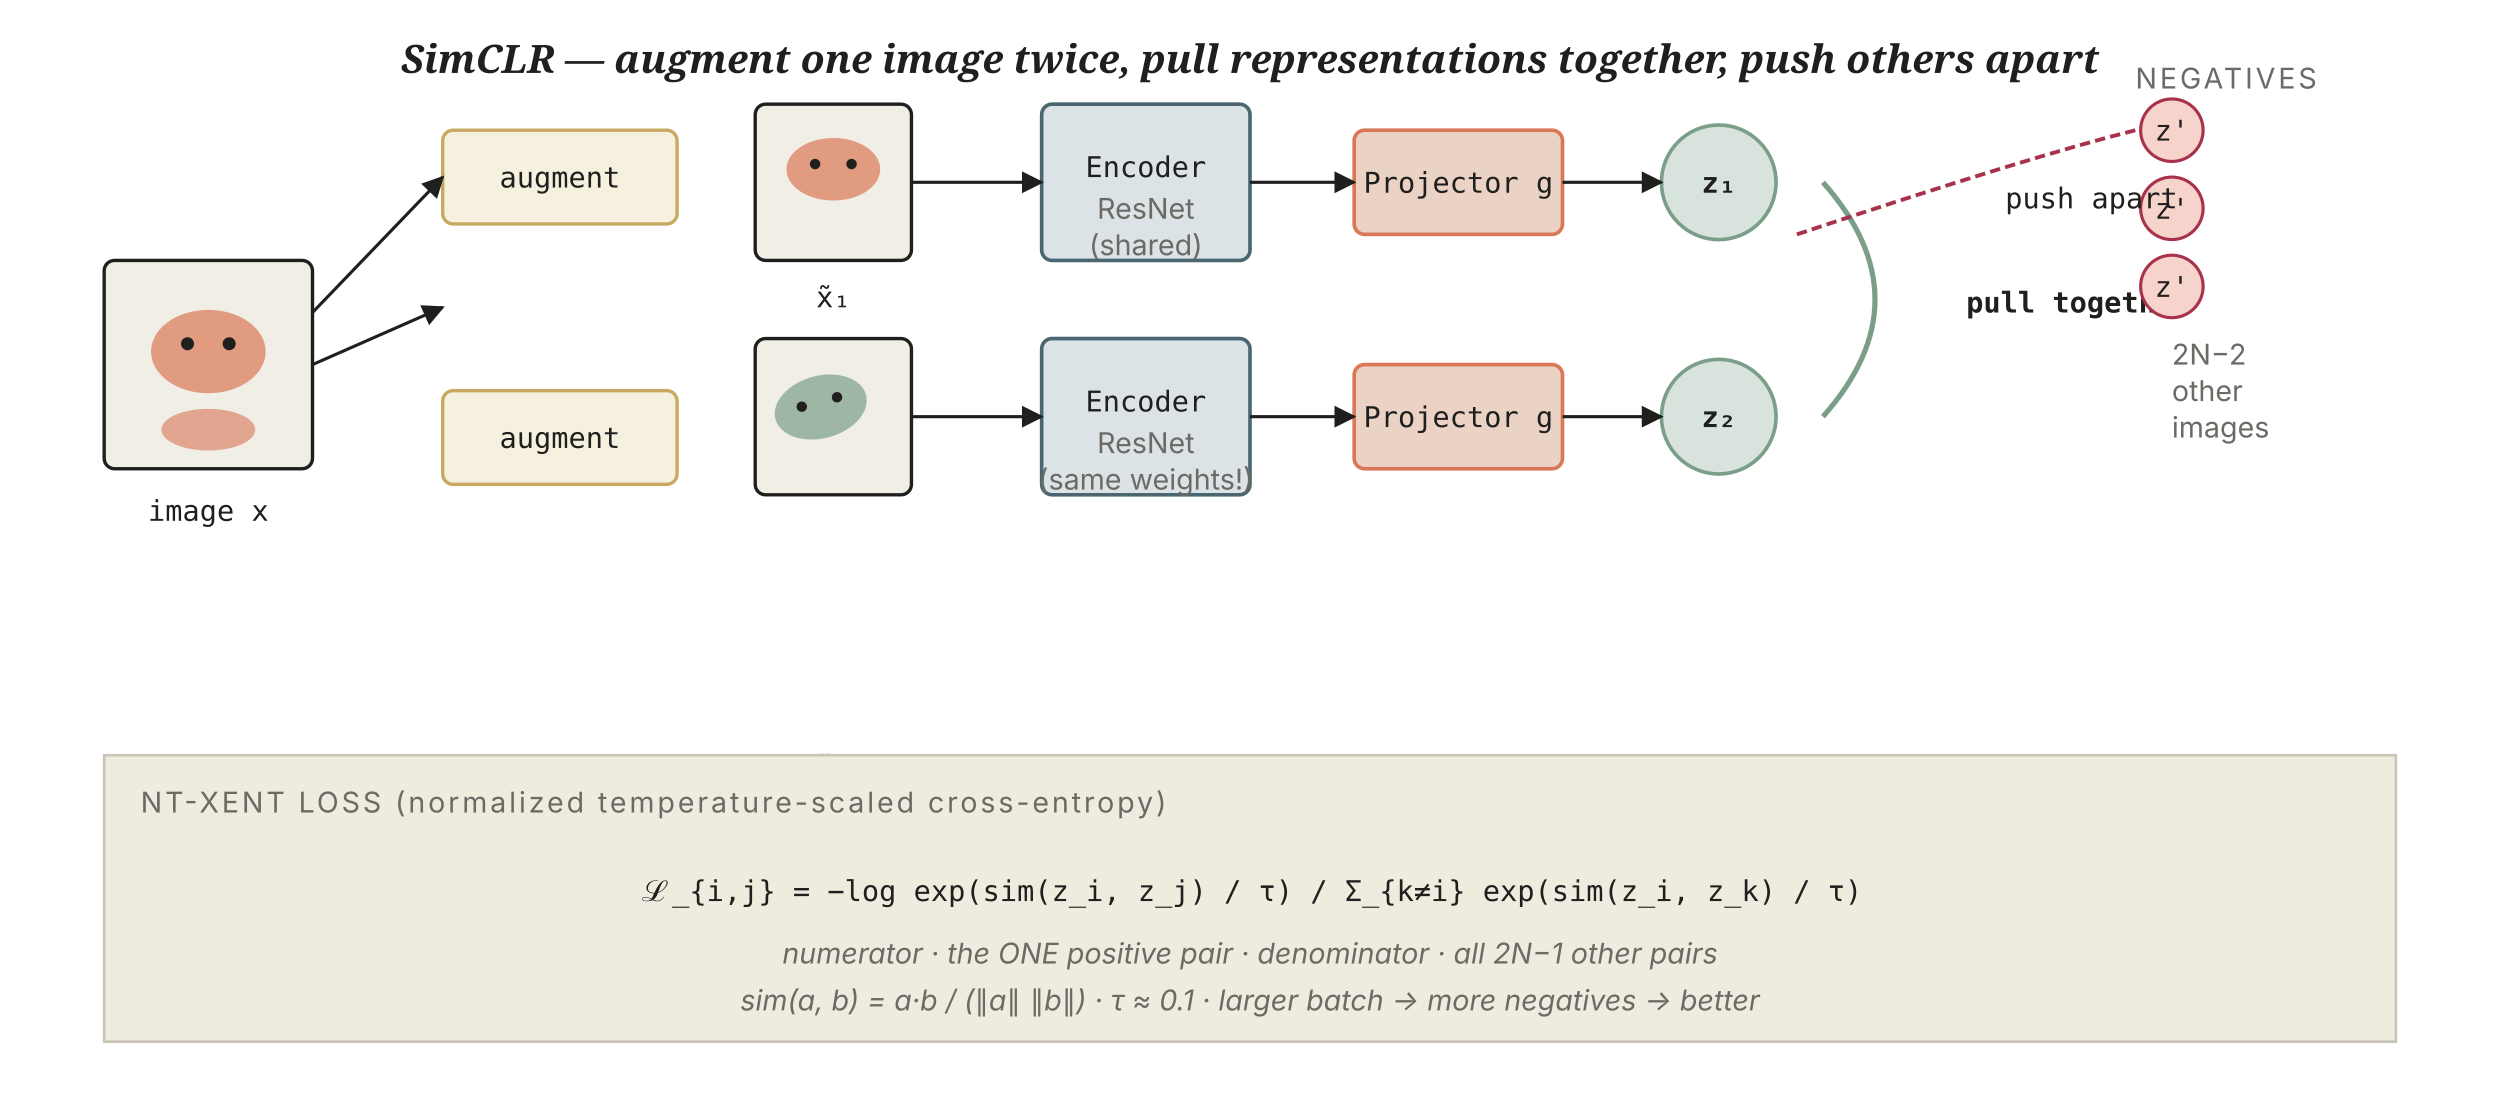
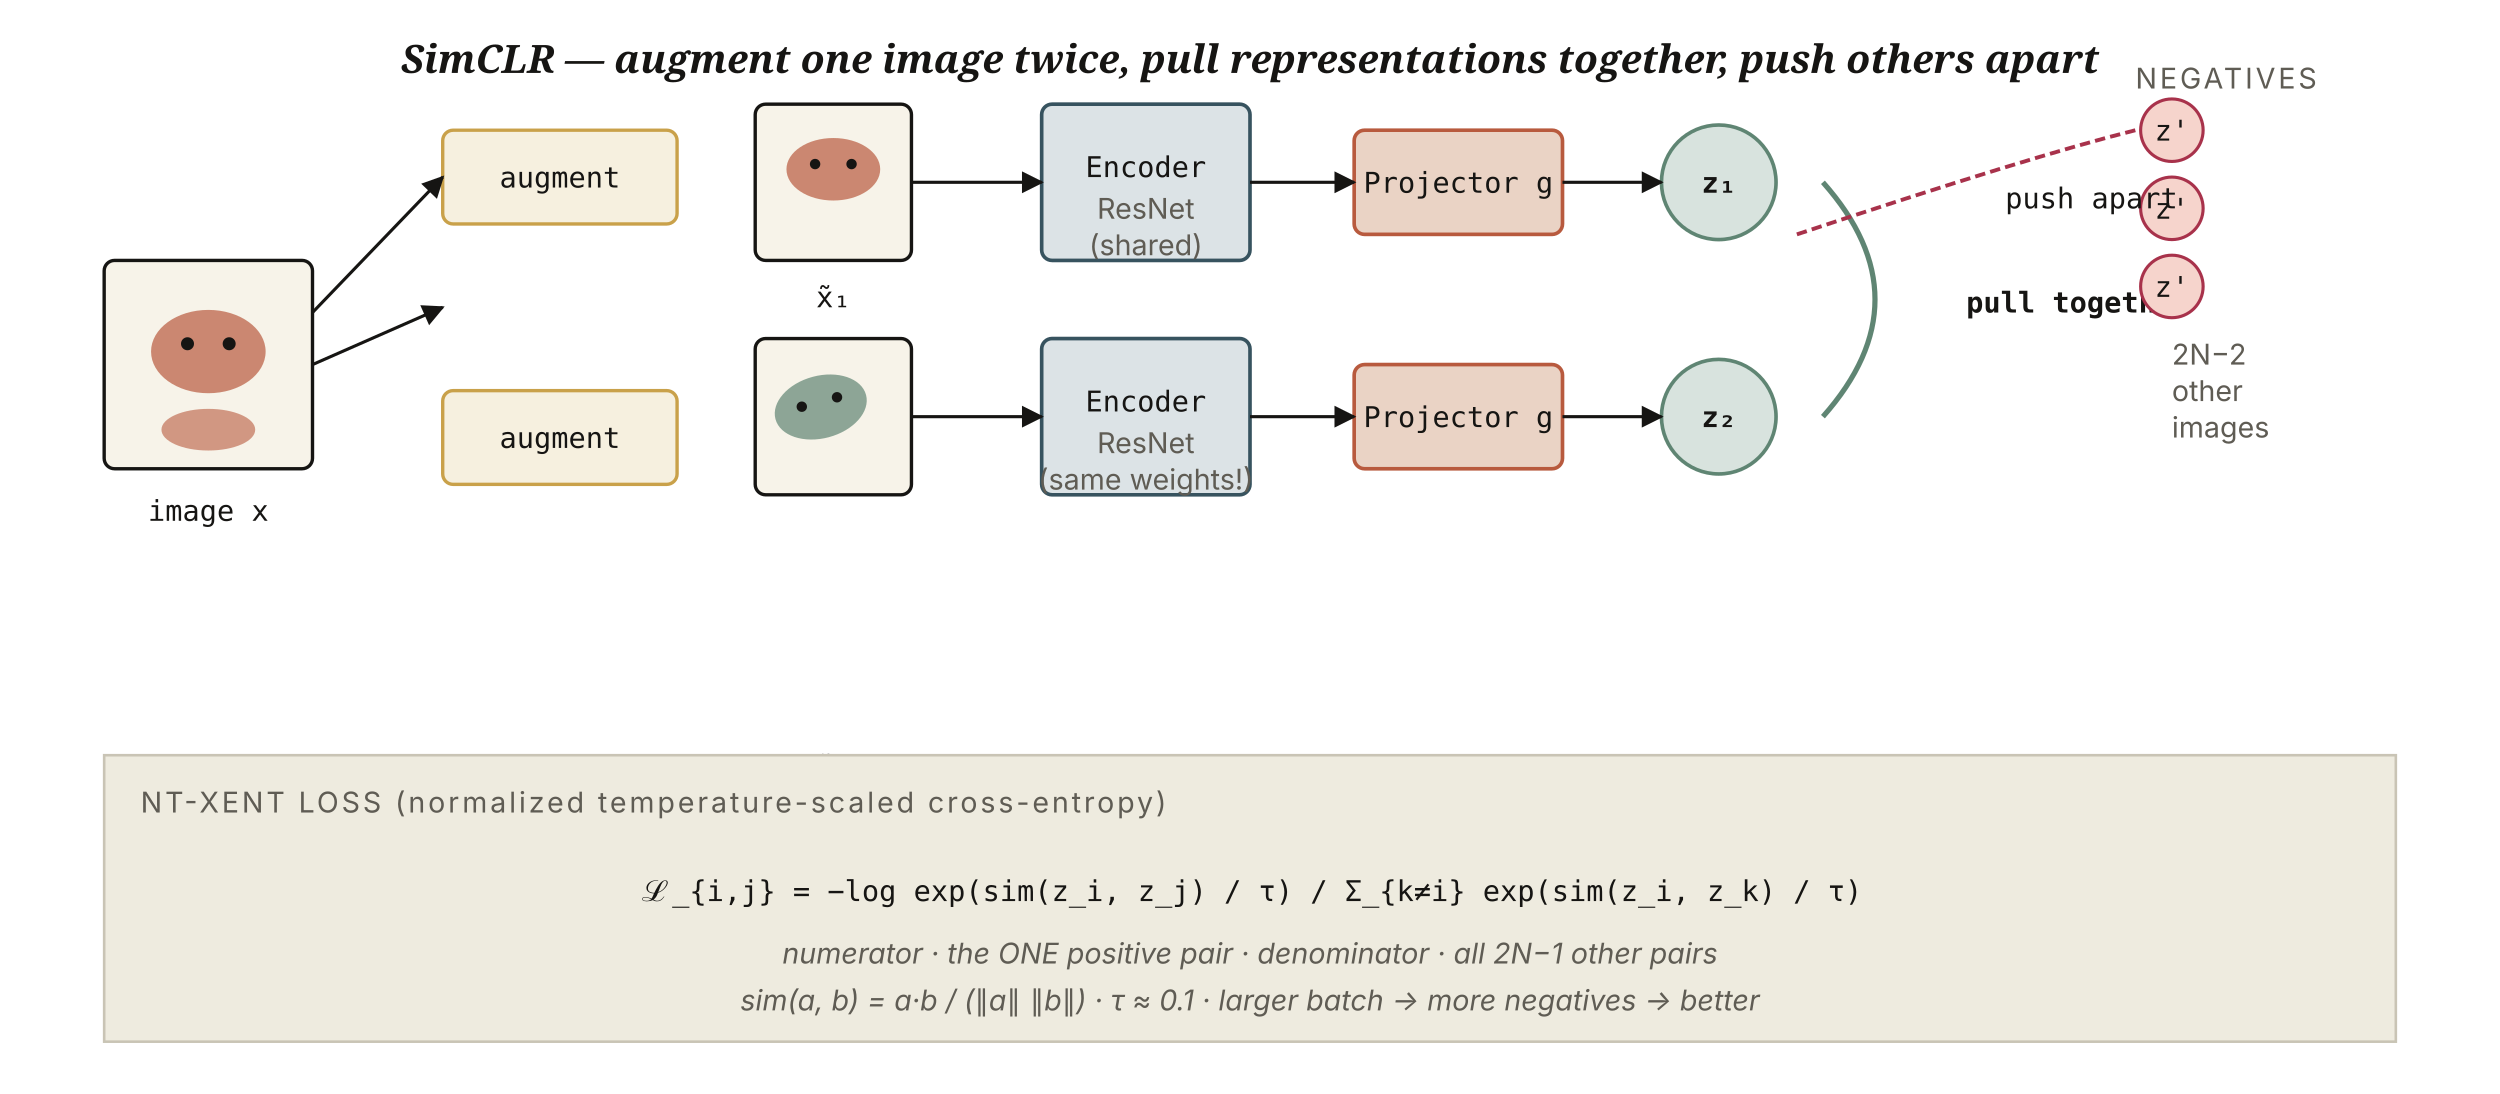
- <svg xmlns="http://www.w3.org/2000/svg" viewBox="0 0 960 420" font-family="Fraunces, Georgia, serif">
+ <svg xmlns="http://www.w3.org/2000/svg" viewBox="0 0 960 420" font-family="EB Garamond, Georgia, serif">
  <defs>
    <style>
-       .box    { fill:#F0EEE5; stroke:#1F1F1E; stroke-width:1.3; rx:4; ry:4; }
-       .enc    { fill:#DCE3E6; stroke:#4A6670; stroke-width:1.4; rx:4; ry:4; }
-       .proj   { fill:#EAD3C5; stroke:#D97757; stroke-width:1.4; rx:4; ry:4; }
-       .pos    { fill:#D8E3DE; stroke:#7B9E89; stroke-width:1.4; rx:20; ry:20; }
+       .box    { fill:#F7F3E9; stroke:#161513; stroke-width:1.3; rx:4; ry:4; }
+       .enc    { fill:#DCE3E6; stroke:#37535F; stroke-width:1.4; rx:4; ry:4; }
+       .proj   { fill:#EAD3C5; stroke:#B85A3E; stroke-width:1.4; rx:4; ry:4; }
+       .pos    { fill:#D8E3DE; stroke:#5F8573; stroke-width:1.4; rx:20; ry:20; }
      .neg    { fill:#F6D4CC; stroke:#A8324B; stroke-width:1.2; rx:20; ry:20; }
-       .aug    { fill:#F6F0DF; stroke:#C9A961; stroke-width:1.3; rx:4; ry:4; }
-       .ink    { stroke:#1F1F1E; fill:none; stroke-width:1.2; }
-       .mono   { font-family:'JetBrains Mono', monospace; font-size:11px; fill:#1F1F1E; }
-       .mut    { fill:#6B6A65; font-size:11px; font-family:Inter, sans-serif; }
-       .ttl    { fill:#1F1F1E; font-size:15px; font-weight:600; font-style:italic; }
-       .tag    { fill:#6B6A65; font-size:11px; letter-spacing:0.1em; text-transform:uppercase; font-family:Inter, sans-serif; }
+       .aug    { fill:#F6F0DF; stroke:#C9A14A; stroke-width:1.3; rx:4; ry:4; }
+       .ink    { stroke:#161513; fill:none; stroke-width:1.2; }
+       .mono   { font-family:'JetBrains Mono', monospace; font-size:11px; fill:#161513; }
+       .mut    { fill:#5F5C54; font-size:11px; font-family:Inter, sans-serif; }
+       .ttl    { fill:#161513; font-size:15px; font-weight:600; font-style:italic; }
+       .tag    { fill:#5F5C54; font-size:11px; letter-spacing:0.1em; text-transform:uppercase; font-family:Inter, sans-serif; }
    </style>
    <marker id="sc-a" viewBox="0 0 10 10" refX="9" refY="5" markerWidth="7" markerHeight="7" orient="auto">
-       <path d="M0,0 L10,5 L0,10 z" fill="#1F1F1E" />
+       <path d="M0,0 L10,5 L0,10 z" fill="#161513" />
    </marker>
  </defs>
  <text x="480" y="28" text-anchor="middle" class="ttl">SimCLR — augment one image twice, pull representations together, push others apart</text>
  <g transform="translate(40, 80)">
    <rect class="box" x="0" y="20" width="80" height="80" />
    <g transform="translate(10, 30)">
-       <ellipse cx="30" cy="25" rx="22" ry="16" fill="#D97757" opacity="0.7" />
-       <circle cx="22" cy="22" r="2.5" fill="#1F1F1E" />
-       <circle cx="38" cy="22" r="2.5" fill="#1F1F1E" />
-       <ellipse cx="30" cy="55" rx="18" ry="8" fill="#D97757" opacity="0.6" />
+       <ellipse cx="30" cy="25" rx="22" ry="16" fill="#B85A3E" opacity="0.7" />
+       <circle cx="22" cy="22" r="2.5" fill="#161513" />
+       <circle cx="38" cy="22" r="2.5" fill="#161513" />
+       <ellipse cx="30" cy="55" rx="18" ry="8" fill="#B85A3E" opacity="0.6" />
    </g>
    <text x="40" y="120" text-anchor="middle" class="mono">image x</text>
  </g>
  <g transform="translate(170, 50)">
    <rect class="aug" x="0" y="0" width="90" height="36" />
-     <text x="45" y="22" text-anchor="middle" class="mono" fill="#C9A961">augment</text>
+     <text x="45" y="22" text-anchor="middle" class="mono" fill="#C9A14A">augment</text>
    <rect class="aug" x="0" y="100" width="90" height="36" />
-     <text x="45" y="122" text-anchor="middle" class="mono" fill="#C9A961">augment</text>
+     <text x="45" y="122" text-anchor="middle" class="mono" fill="#C9A14A">augment</text>
  </g>
  <g class="ink" marker-end="url(#sc-a)">
    <line x1="120" y1="120" x2="170" y2="68" />
    <line x1="120" y1="140" x2="170" y2="118" />
  </g>
  <g transform="translate(290, 40)">
    <rect class="box" x="0" y="0" width="60" height="60" />
    <g transform="translate(5, 5)">
-       <ellipse cx="25" cy="20" rx="18" ry="12" fill="#D97757" opacity="0.7" />
-       <circle cx="18" cy="18" r="2" fill="#1F1F1E" />
-       <circle cx="32" cy="18" r="2" fill="#1F1F1E" />
+       <ellipse cx="25" cy="20" rx="18" ry="12" fill="#B85A3E" opacity="0.7" />
+       <circle cx="18" cy="18" r="2" fill="#161513" />
+       <circle cx="32" cy="18" r="2" fill="#161513" />
    </g>
    <text x="30" y="78" text-anchor="middle" class="mono">x̃₁</text>
  </g>
  <g transform="translate(290, 130)">
    <rect class="box" x="0" y="0" width="60" height="60" />
    <g transform="translate(0, -5) rotate(-15, 30, 30)">
-       <ellipse cx="25" cy="30" rx="18" ry="12" fill="#7B9E89" opacity="0.7" />
-       <circle cx="18" cy="28" r="2" fill="#1F1F1E" />
-       <circle cx="32" cy="28" r="2" fill="#1F1F1E" />
+       <ellipse cx="25" cy="30" rx="18" ry="12" fill="#5F8573" opacity="0.7" />
+       <circle cx="18" cy="28" r="2" fill="#161513" />
+       <circle cx="32" cy="28" r="2" fill="#161513" />
    </g>
    <text x="30" y="168" text-anchor="middle" class="mono">x̃₂</text>
  </g>
  <g transform="translate(400, 40)">
    <rect class="enc" x="0" y="0" width="80" height="60" />
-     <text x="40" y="28" text-anchor="middle" class="mono" fill="#4A6670">Encoder</text>
-     <text x="40" y="44" text-anchor="middle" class="mut" fill="#4A6670">ResNet</text>
-     <text x="40" y="58" text-anchor="middle" class="mut" fill="#4A6670" font-size="9">(shared)</text>
+     <text x="40" y="28" text-anchor="middle" class="mono" fill="#37535F">Encoder</text>
+     <text x="40" y="44" text-anchor="middle" class="mut" fill="#37535F">ResNet</text>
+     <text x="40" y="58" text-anchor="middle" class="mut" fill="#37535F" font-size="9">(shared)</text>
  </g>
  <g transform="translate(400, 130)">
    <rect class="enc" x="0" y="0" width="80" height="60" />
-     <text x="40" y="28" text-anchor="middle" class="mono" fill="#4A6670">Encoder</text>
-     <text x="40" y="44" text-anchor="middle" class="mut" fill="#4A6670">ResNet</text>
-     <text x="40" y="58" text-anchor="middle" class="mut" fill="#4A6670" font-size="9">(same weights!)</text>
+     <text x="40" y="28" text-anchor="middle" class="mono" fill="#37535F">Encoder</text>
+     <text x="40" y="44" text-anchor="middle" class="mut" fill="#37535F">ResNet</text>
+     <text x="40" y="58" text-anchor="middle" class="mut" fill="#37535F" font-size="9">(same weights!)</text>
  </g>
  <g transform="translate(520, 50)">
    <rect class="proj" x="0" y="0" width="80" height="40" />
-     <text x="40" y="24" text-anchor="middle" class="mono" fill="#D97757">Projector g</text>
+     <text x="40" y="24" text-anchor="middle" class="mono" fill="#B85A3E">Projector g</text>
  </g>
  <g transform="translate(520, 140)">
    <rect class="proj" x="0" y="0" width="80" height="40" />
-     <text x="40" y="24" text-anchor="middle" class="mono" fill="#D97757">Projector g</text>
+     <text x="40" y="24" text-anchor="middle" class="mono" fill="#B85A3E">Projector g</text>
  </g>
  <circle class="pos" cx="660" cy="70" r="22" />
-   <text x="660" y="74" text-anchor="middle" class="mono" fill="#7B9E89" font-weight="600">z₁</text>
+   <text x="660" y="74" text-anchor="middle" class="mono" fill="#5F8573" font-weight="600">z₁</text>
  <circle class="pos" cx="660" cy="160" r="22" />
-   <text x="660" y="164" text-anchor="middle" class="mono" fill="#7B9E89" font-weight="600">z₂</text>
+   <text x="660" y="164" text-anchor="middle" class="mono" fill="#5F8573" font-weight="600">z₂</text>
  <g class="ink" marker-end="url(#sc-a)">
    <line x1="350" y1="70" x2="400" y2="70" />
    <line x1="350" y1="160" x2="400" y2="160" />
    <line x1="480" y1="70" x2="520" y2="70" />
    <line x1="480" y1="160" x2="520" y2="160" />
    <line x1="600" y1="70" x2="638" y2="70" />
    <line x1="600" y1="160" x2="638" y2="160" />
  </g>
  <g>
-     <path d="M 700 70 Q 740 115 700 160" fill="none" stroke="#7B9E89" stroke-width="2" />
-     <text x="755" y="120" class="mono" fill="#7B9E89" font-weight="600">pull together</text>
+     <path d="M 700 70 Q 740 115 700 160" fill="none" stroke="#5F8573" stroke-width="2" />
+     <text x="755" y="120" class="mono" fill="#5F8573" font-weight="600">pull together</text>
  </g>
  <g transform="translate(820, 40)">
    <text x="0" y="-6" class="tag" fill="#A8324B">NEGATIVES</text>
    <circle class="neg" cx="14" cy="10" r="12" />
    <text x="14" y="14" text-anchor="middle" class="mono" font-size="9" fill="#A8324B">z'</text>
    <circle class="neg" cx="14" cy="40" r="12" />
    <text x="14" y="44" text-anchor="middle" class="mono" font-size="9" fill="#A8324B">z'</text>
    <circle class="neg" cx="14" cy="70" r="12" />
    <text x="14" y="74" text-anchor="middle" class="mono" font-size="9" fill="#A8324B">z'</text>
    <text x="14" y="100" class="mut" fill="#A8324B">2N−2</text>
    <text x="14" y="114" class="mut" fill="#A8324B">other</text>
    <text x="14" y="128" class="mut" fill="#A8324B">images</text>
  </g>
  <path d="M 690 90 Q 780 60 820 50" stroke="#A8324B" stroke-width="1.5" fill="none" stroke-dasharray="4 2" />
  <text x="770" y="80" class="mono" fill="#A8324B">push apart</text>
  <g transform="translate(40, 290)">
    <rect x="0" y="0" width="880" height="110" fill="#EEEBDF" stroke="#C9C4B5" />
    <text x="14" y="22" class="tag">NT-XENT LOSS (normalized temperature-scaled cross-entropy)</text>
    <text x="440" y="56" text-anchor="middle" class="mono" font-size="14">
      ℒ_{i,j} = −log  exp(sim(z_i, z_j) / τ)  /  Σ_{k≠i} exp(sim(z_i, z_k) / τ)
    </text>
    <text x="440" y="80" text-anchor="middle" class="mut" font-style="italic">
      numerator · the ONE positive pair  ·  denominator · all 2N−1 other pairs
    </text>
    <text x="440" y="98" text-anchor="middle" class="mut" font-style="italic">
      sim(a, b) = a·b / (∥a∥ ∥b∥)  ·  τ ≈ 0.1  ·  larger batch → more negatives → better
    </text>
  </g>
</svg>
